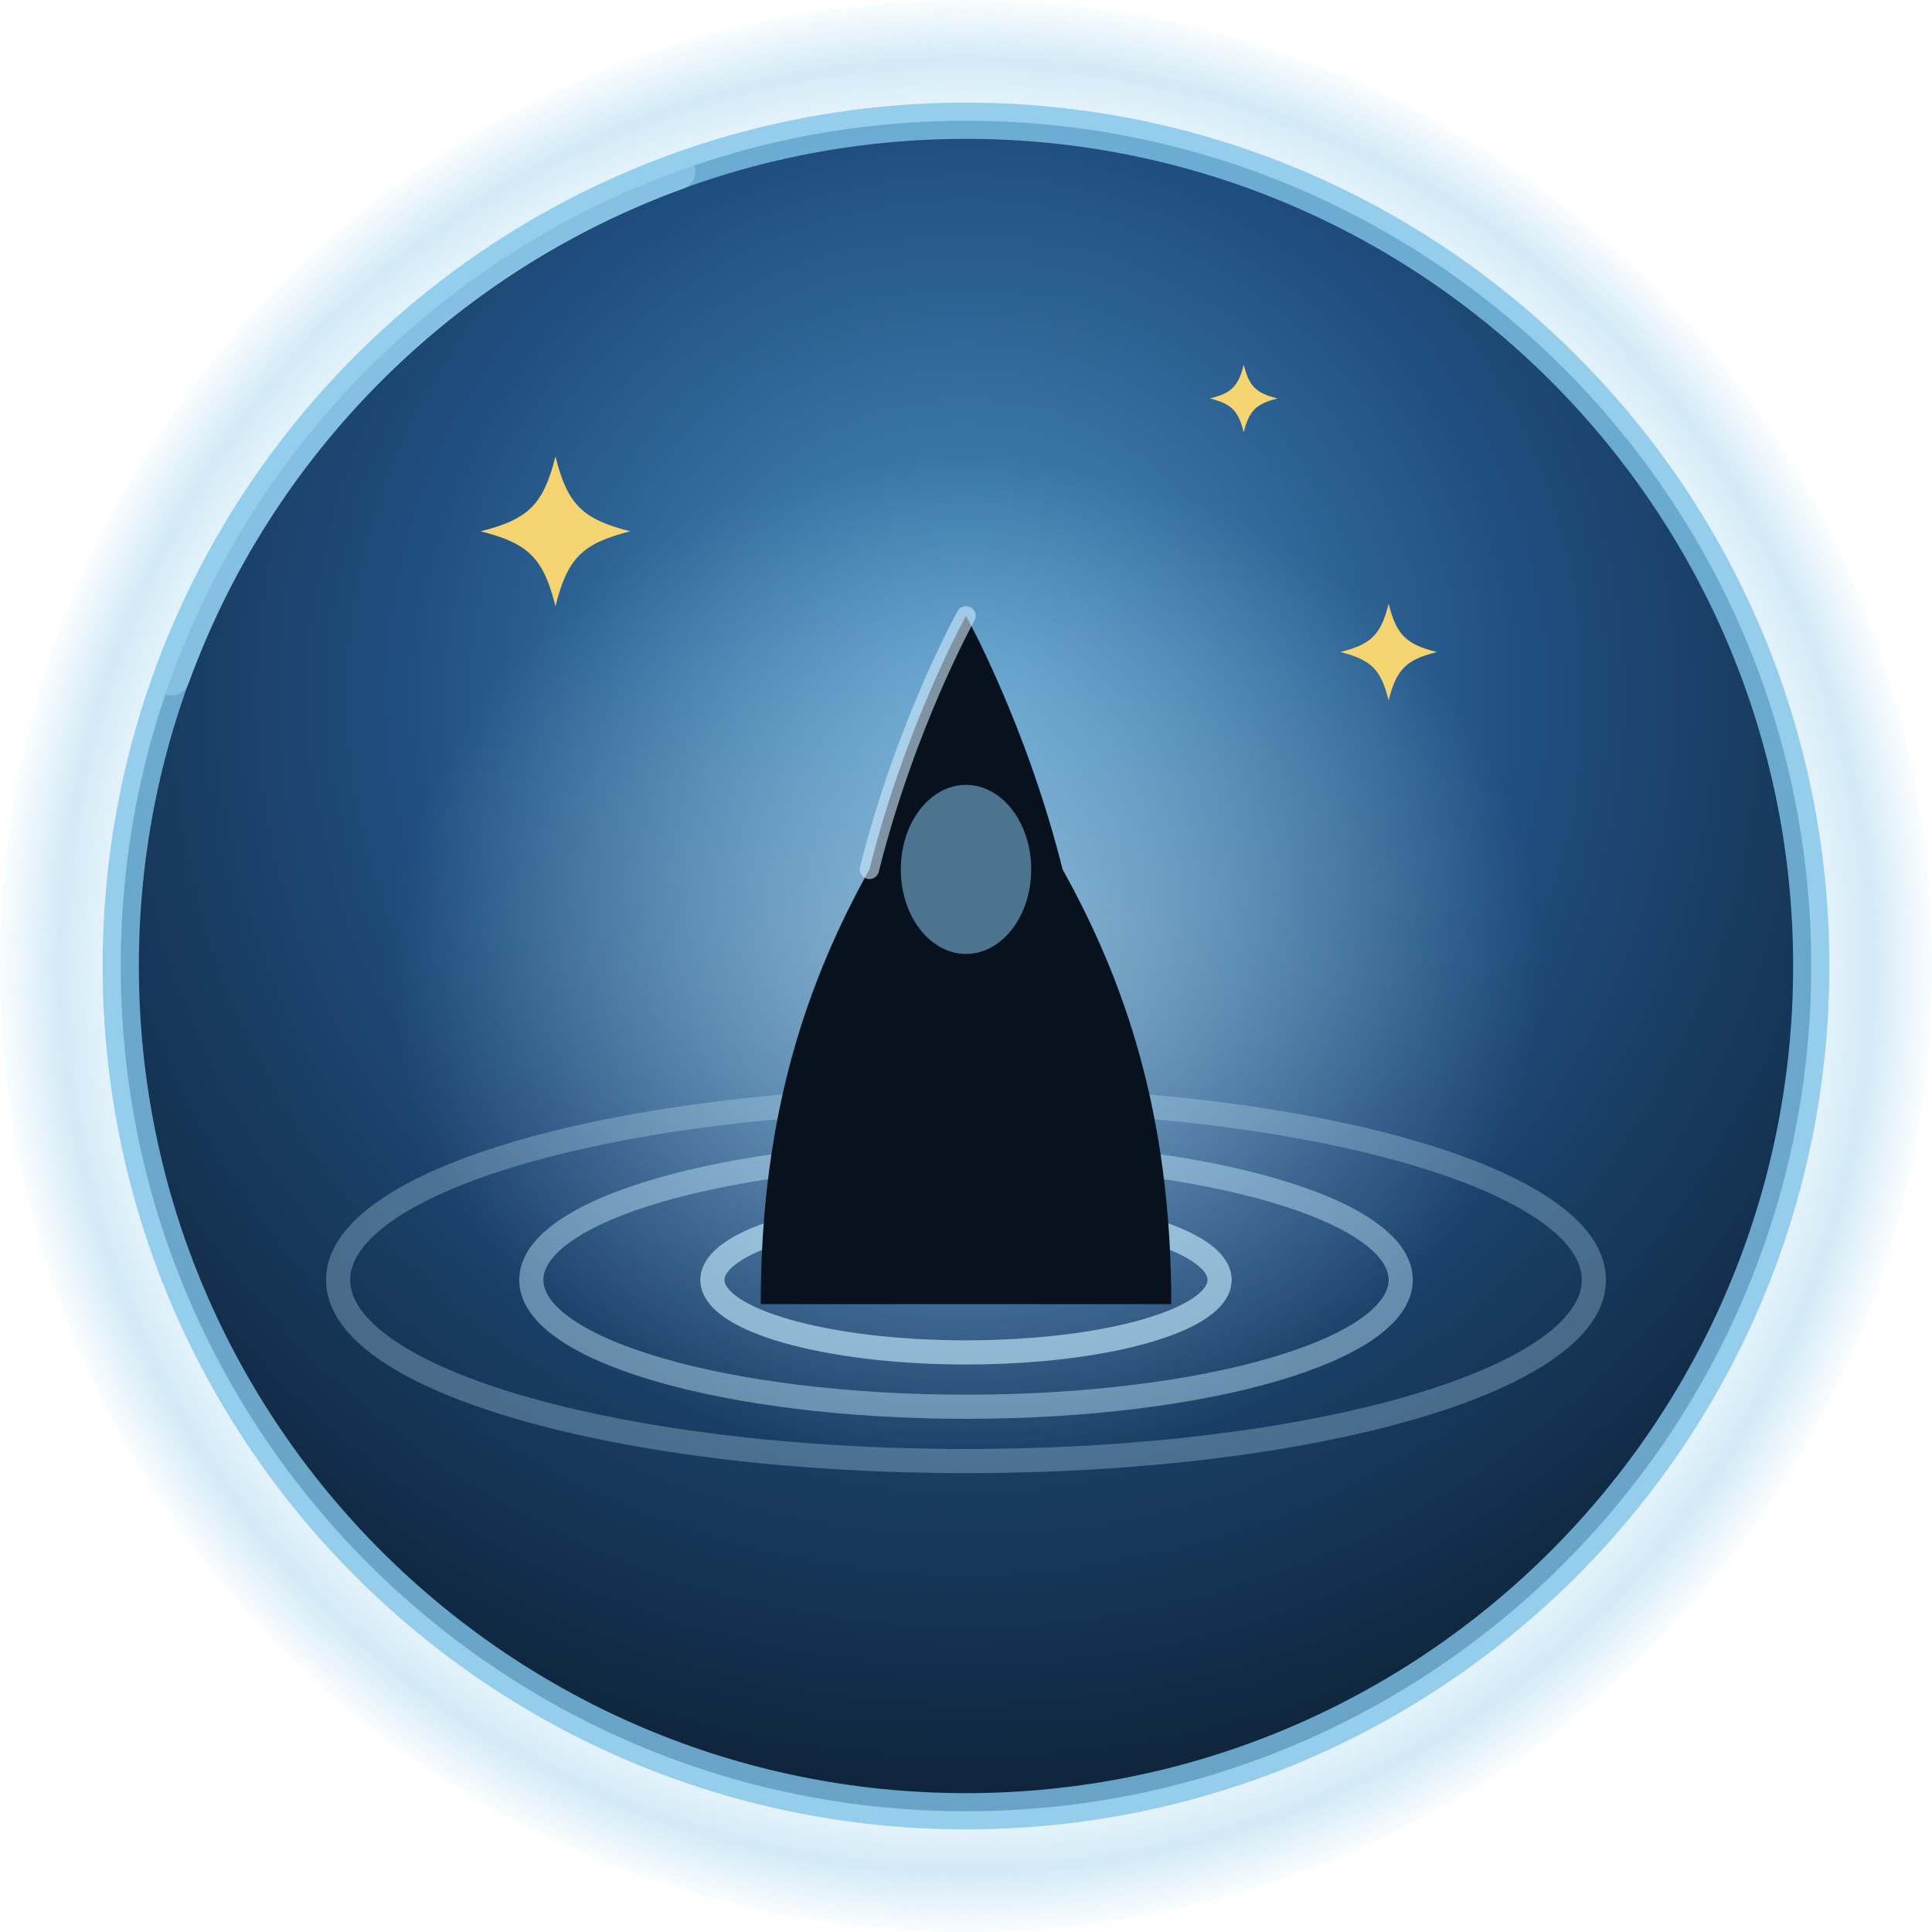
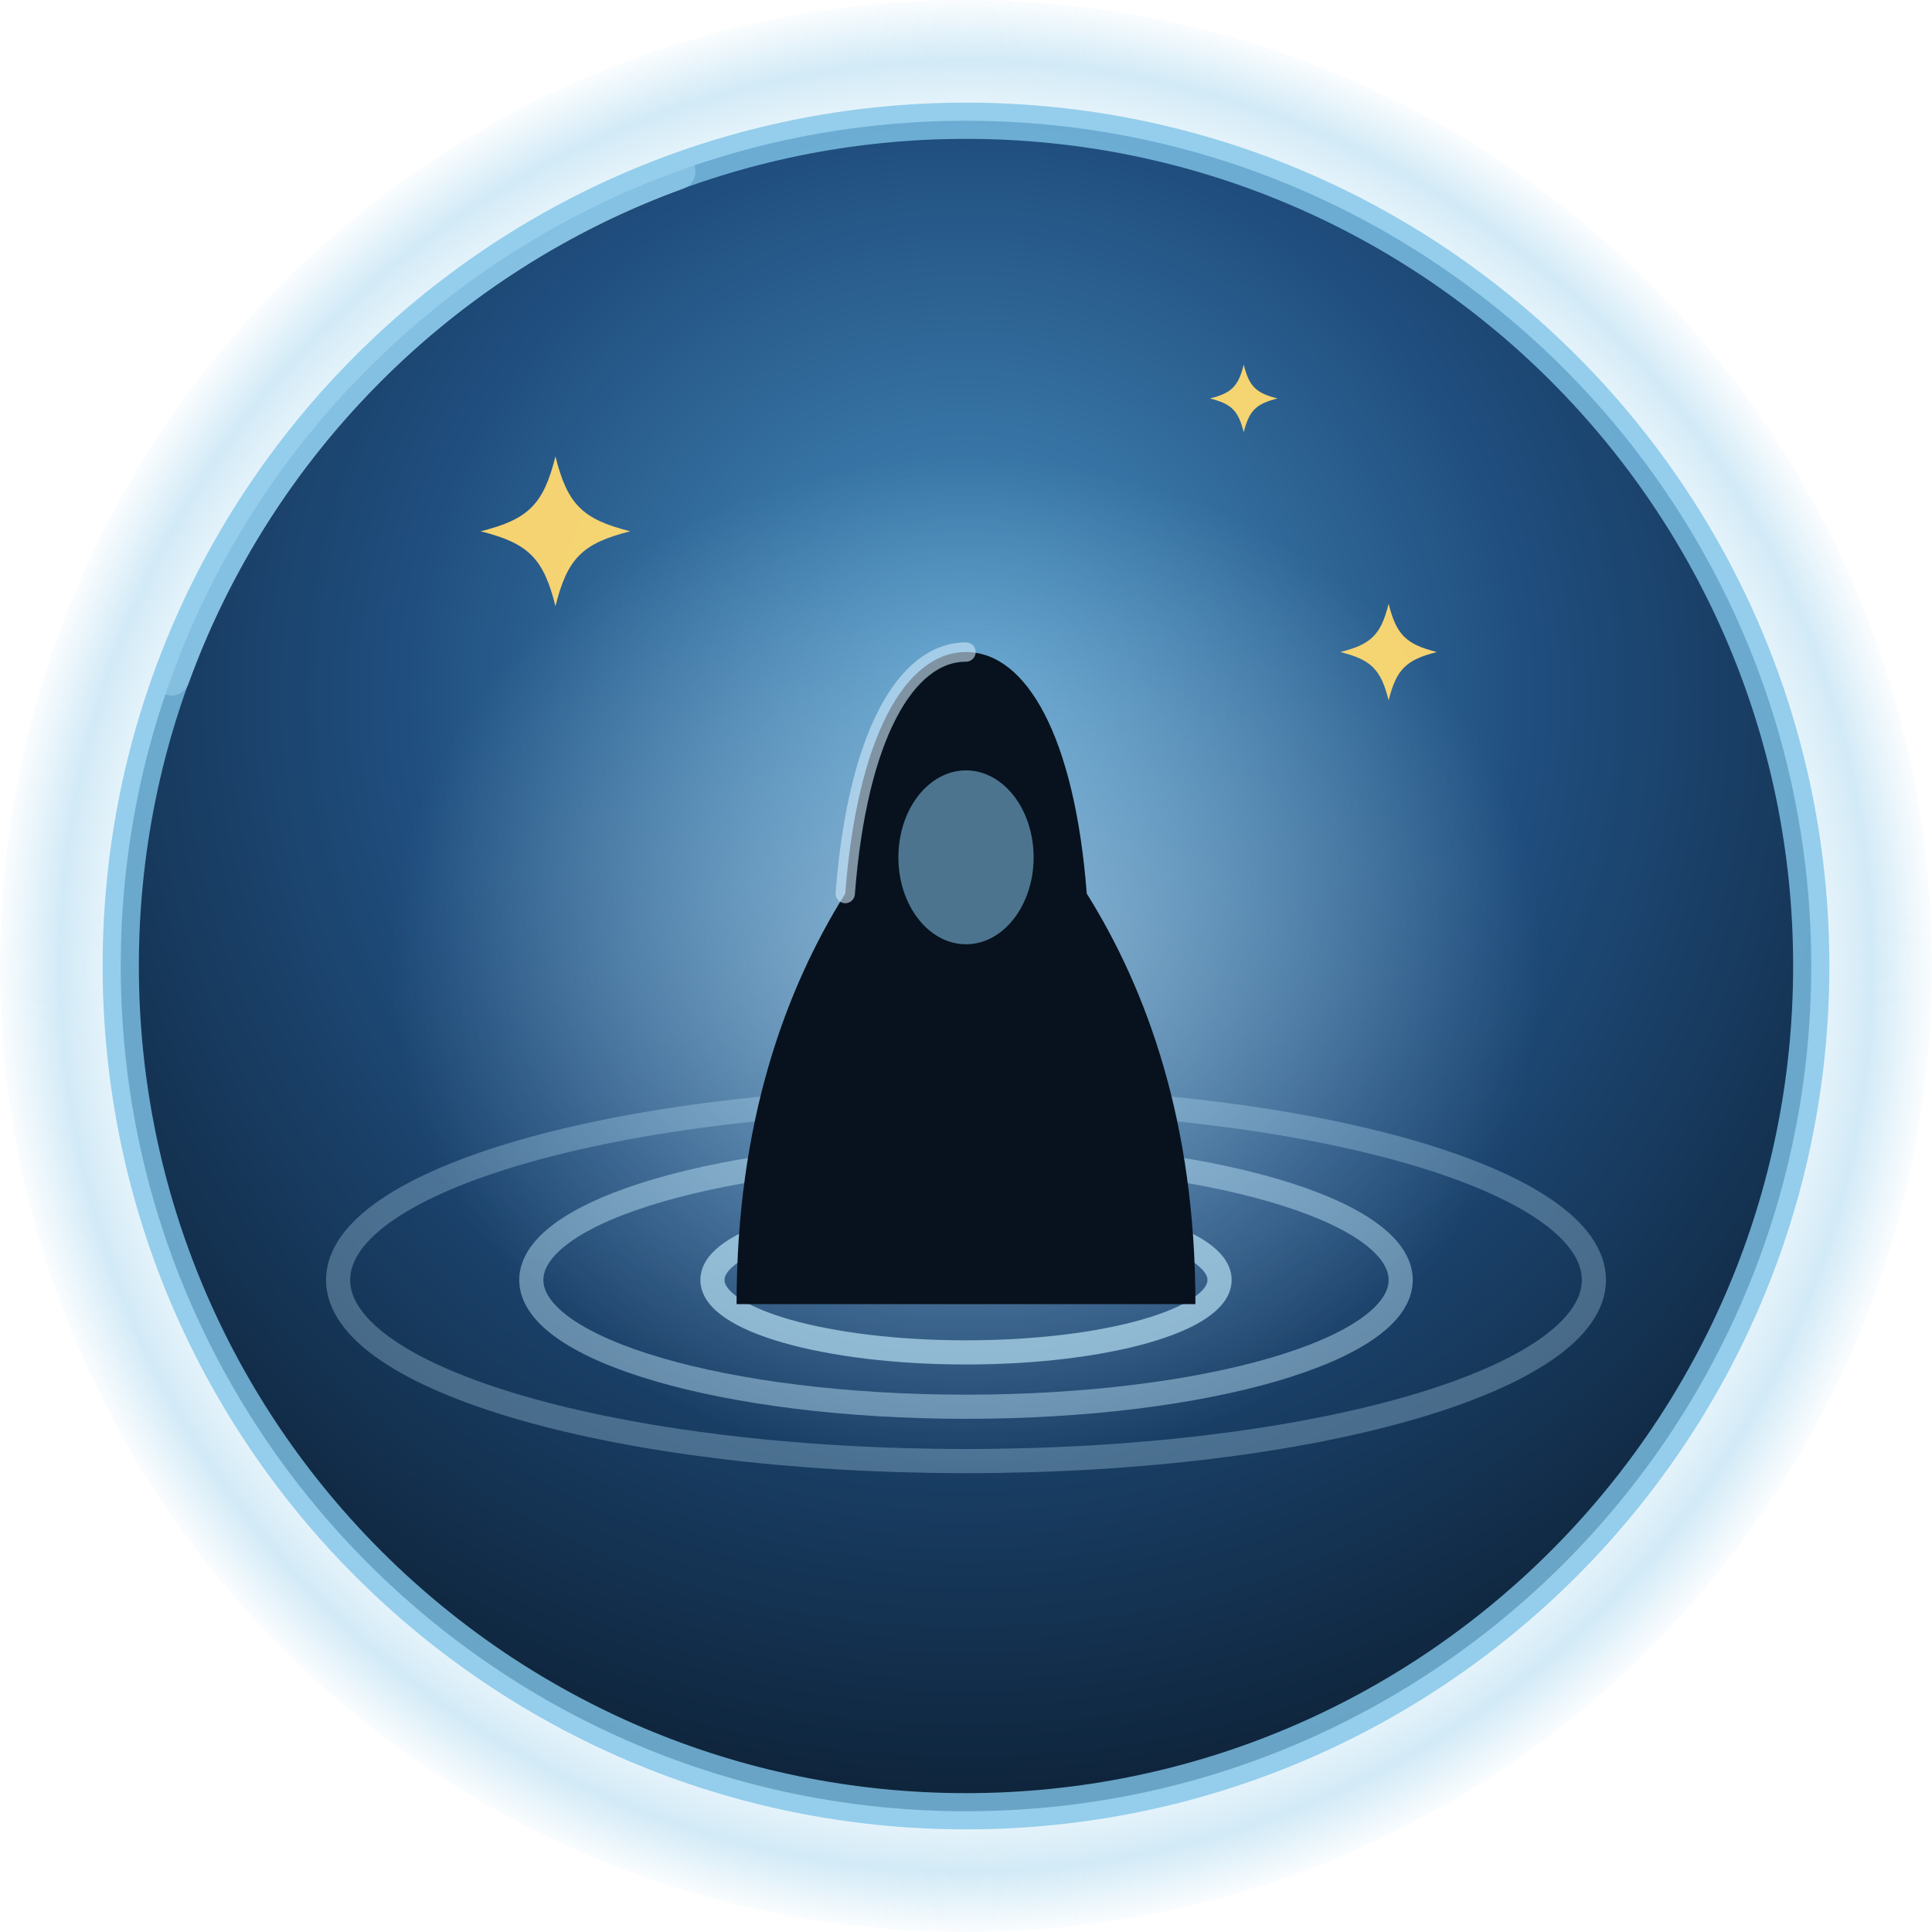
<svg xmlns="http://www.w3.org/2000/svg" viewBox="0 0 160 160" width="160" height="160" role="img" aria-label="Scrying Pool">
  <defs>
    <radialGradient id="spWaterDark" cx="50%" cy="34%" r="74%">
      <stop offset="0%" stop-color="#4a93c4" />
      <stop offset="46%" stop-color="#1f4d7d" />
      <stop offset="100%" stop-color="#0a1929" />
    </radialGradient>
    <radialGradient id="spGlowDark" cx="50%" cy="50%" r="50%">
      <stop offset="0%" stop-color="#d6f1ff" stop-opacity="0.55" />
      <stop offset="100%" stop-color="#d6f1ff" stop-opacity="0" />
    </radialGradient>
    <radialGradient id="spHaloDark" cx="50%" cy="50%" r="50%">
      <stop offset="0%" stop-color="#7fc4e8" stop-opacity="0" />
      <stop offset="82%" stop-color="#7fc4e8" stop-opacity="0" />
      <stop offset="93%" stop-color="#7fc4e8" stop-opacity="0.35" />
      <stop offset="100%" stop-color="#7fc4e8" stop-opacity="0" />
    </radialGradient>
  </defs>
  <circle cx="80" cy="80" r="80" fill="url(#spHaloDark)" />
  <circle cx="80" cy="80" r="70" fill="url(#spWaterDark)" />
  <ellipse cx="80" cy="80" rx="48" ry="42" fill="url(#spGlowDark)" />
  <g fill="none" stroke="#bfe8fb" stroke-linecap="round">
    <ellipse cx="80" cy="106" rx="52" ry="15" stroke-width="2" opacity="0.30" />
    <ellipse cx="80" cy="106" rx="36" ry="10.5" stroke-width="2" opacity="0.46" />
    <ellipse cx="80" cy="106" rx="21" ry="6" stroke-width="2" opacity="0.66" />
  </g>
-   <path d="M63 108 C63 92 67 81 72 72 C75 60 80 51 80 51 C80 51 85 60 88 72 C93 81 97 92 97 108 Z" fill="#07121e" />
-   <ellipse cx="80" cy="72" rx="5.4" ry="7" fill="#7ab6d8" opacity="0.6" />
-   <path d="M72 72 C75 60 80 51 80 51" fill="none" stroke="#cfeafb" stroke-width="1.6" stroke-linecap="round" opacity="0.6" />
+   <path d="M61 108 C61 93 65 82 70 74 C71 61 75 54 80 54 C85 54 89 61 90 74 C95 82 99 93 99 108 Z" fill="#07121e" />
+   <ellipse cx="80" cy="71" rx="5.6" ry="7.2" fill="#7ab6d8" opacity="0.6" />
+   <path d="M70 74 C71 61 75 54 80 54" fill="none" stroke="#cfeafb" stroke-width="1.6" stroke-linecap="round" opacity="0.6" />
  <path d="M14.2 56.1 A70 70 0 0 1 56.1 14.2" fill="none" stroke="#eaf7ff" stroke-width="3" stroke-linecap="round" opacity="0.6" />
  <circle cx="80" cy="80" r="70" fill="none" stroke="#7fc4e8" stroke-width="3" opacity="0.8" />
  <g fill="#ffd970" opacity="0.95">
    <g transform="translate(46,44) scale(0.62)">
      <path d="M0 -10 C1.6 -3.6 3.6 -1.6 10 0 C3.6 1.6 1.6 3.6 0 10 C-1.6 3.6 -3.6 1.6 -10 0 C-3.6 -1.6 -1.6 -3.6 0 -10 Z" />
    </g>
    <g transform="translate(115,54) scale(0.4)">
      <path d="M0 -10 C1.6 -3.6 3.6 -1.6 10 0 C3.6 1.6 1.6 3.6 0 10 C-1.6 3.6 -3.6 1.6 -10 0 C-3.6 -1.6 -1.6 -3.6 0 -10 Z" />
    </g>
    <g transform="translate(103,33) scale(0.28)">
      <path d="M0 -10 C1.6 -3.6 3.6 -1.6 10 0 C3.6 1.6 1.6 3.6 0 10 C-1.6 3.6 -3.6 1.6 -10 0 C-3.6 -1.6 -1.6 -3.6 0 -10 Z" />
    </g>
  </g>
</svg>
